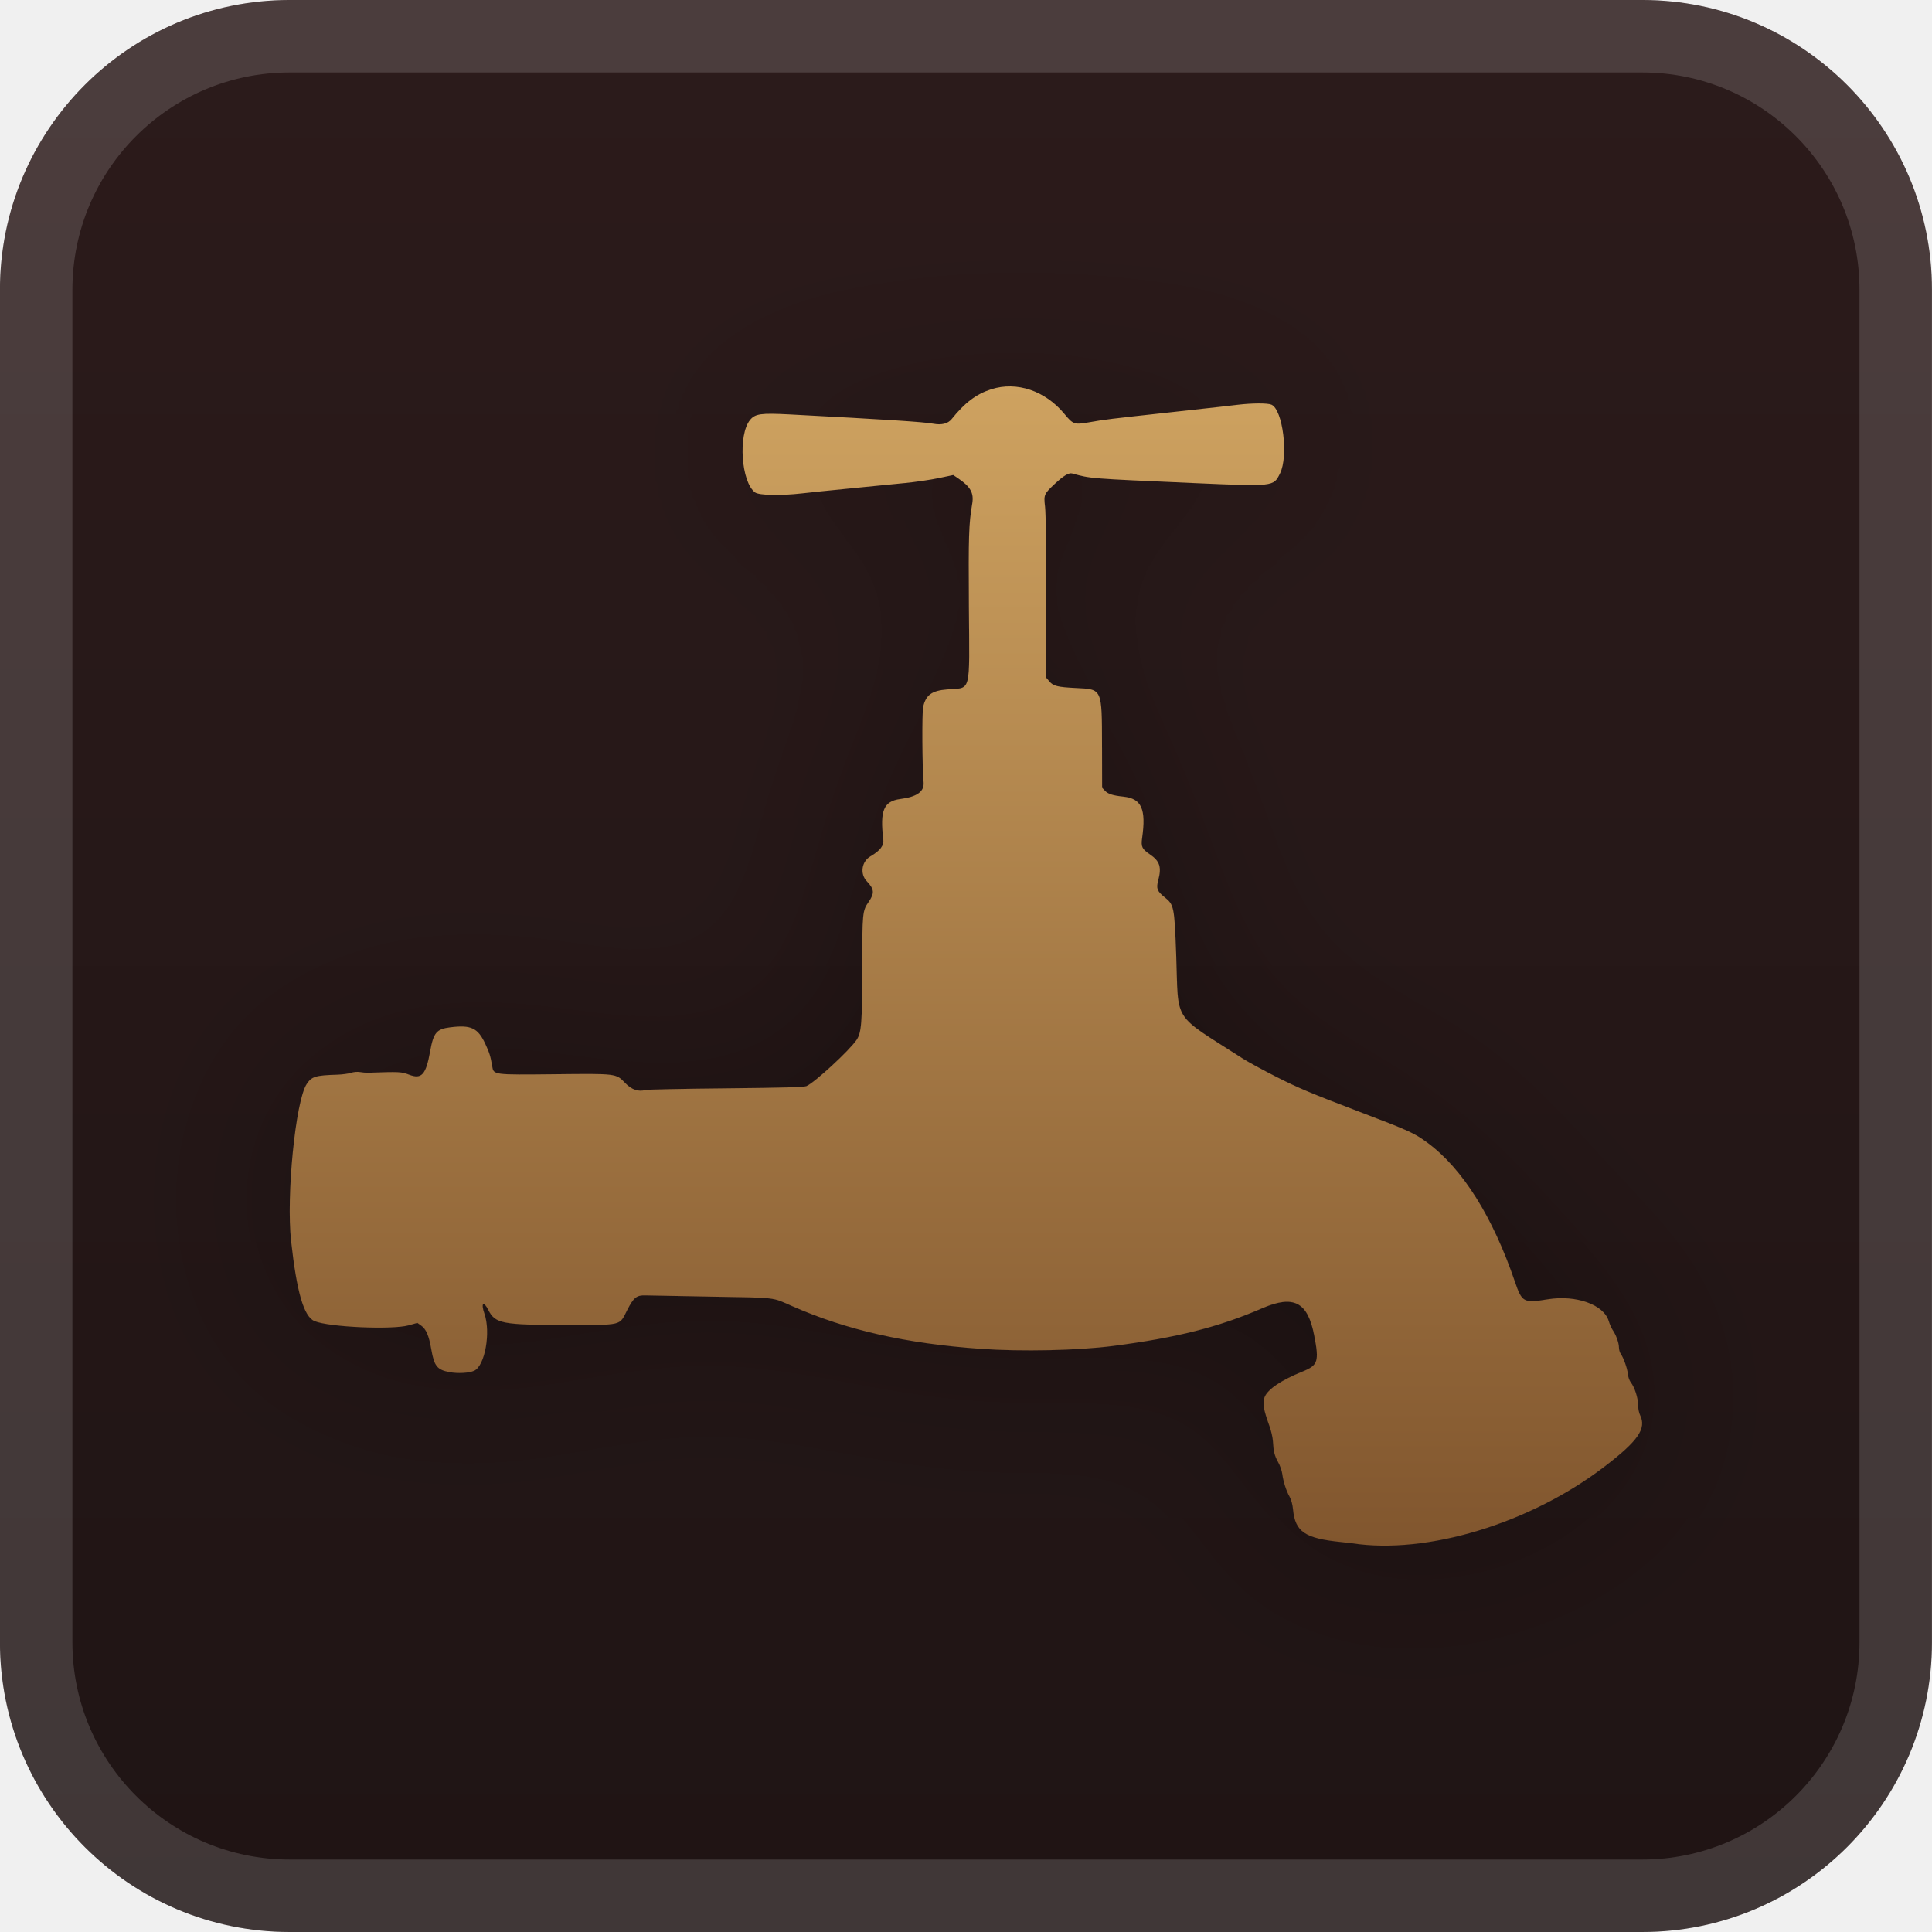
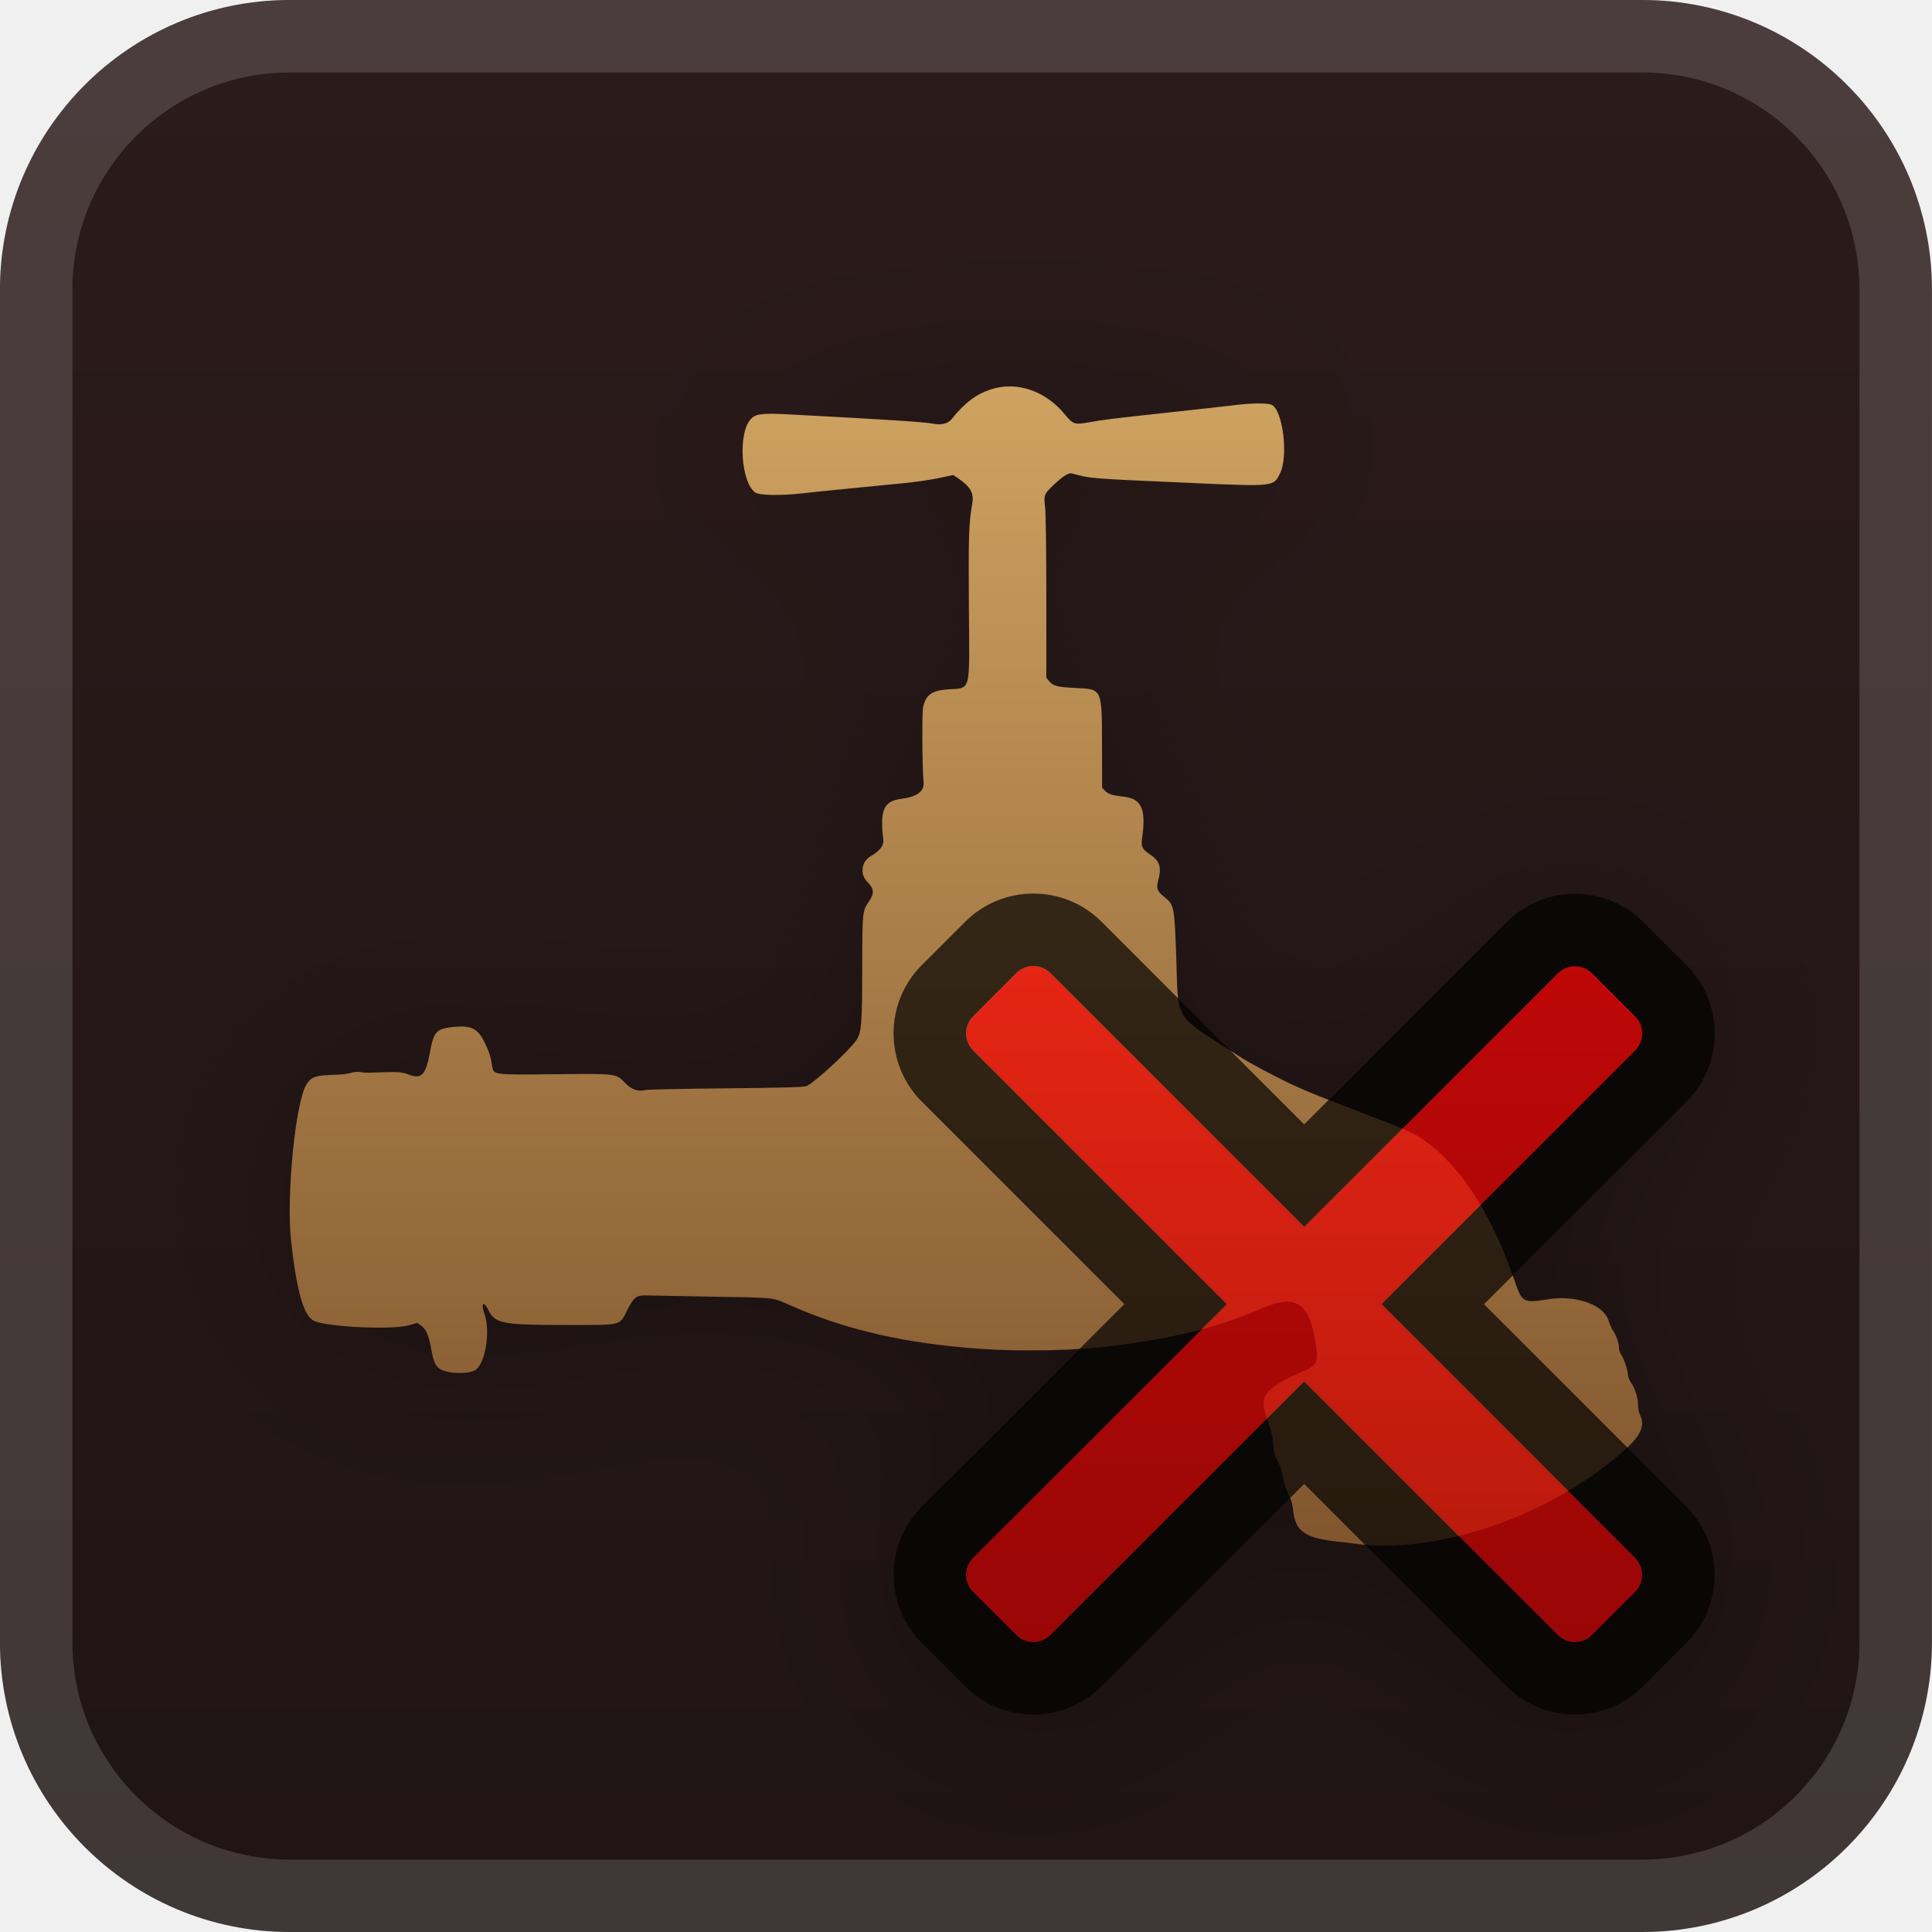
<svg xmlns="http://www.w3.org/2000/svg" width="40" height="40" viewBox="0 0 40 40" fill="none">
-   <rect x="-0.001" y="-6.10352e-05" width="40" height="40" rx="6" fill="url(#paint0_linear_28_3979)" />
-   <g filter="url(#filter0_d_28_3979)">
-     <path fill-rule="evenodd" clip-rule="evenodd" d="M20.524 8.059C20.213 8.158 19.974 8.338 19.703 8.677C19.626 8.772 19.495 8.805 19.324 8.773C19.122 8.735 18.354 8.686 16.342 8.58C15.754 8.55 15.635 8.566 15.53 8.694C15.278 8.999 15.345 9.982 15.633 10.195C15.715 10.256 16.162 10.265 16.602 10.215C16.839 10.188 17.075 10.164 17.617 10.111C17.753 10.098 17.976 10.076 18.112 10.062C18.248 10.049 18.532 10.021 18.743 10C18.954 9.979 19.264 9.934 19.431 9.899L19.736 9.835L19.827 9.896C20.093 10.075 20.167 10.204 20.129 10.428C20.058 10.848 20.05 11.08 20.06 12.564C20.073 14.396 20.116 14.234 19.609 14.274C19.292 14.299 19.169 14.389 19.113 14.636C19.087 14.755 19.093 15.885 19.122 16.194C19.14 16.387 18.988 16.498 18.639 16.543C18.297 16.588 18.215 16.783 18.288 17.377C18.304 17.506 18.225 17.61 18.023 17.729C17.839 17.836 17.801 18.091 17.945 18.243C18.102 18.409 18.11 18.491 17.985 18.672C17.856 18.86 17.853 18.889 17.852 20.037C17.851 21.191 17.836 21.379 17.734 21.531C17.587 21.749 16.867 22.413 16.697 22.487C16.645 22.509 16.206 22.521 15.03 22.533C14.152 22.541 13.404 22.557 13.366 22.567C13.215 22.609 13.076 22.561 12.941 22.42C12.752 22.224 12.773 22.227 11.479 22.241C10.207 22.254 10.221 22.256 10.19 22.074C10.156 21.87 10.136 21.804 10.053 21.624C9.896 21.281 9.757 21.215 9.318 21.27C9.038 21.305 8.975 21.381 8.906 21.765C8.82 22.248 8.731 22.349 8.475 22.252C8.306 22.189 8.281 22.187 7.618 22.21C7.577 22.211 7.503 22.205 7.453 22.196C7.4 22.187 7.323 22.193 7.267 22.212C7.215 22.23 7.089 22.246 6.987 22.25C6.53 22.264 6.454 22.287 6.349 22.446C6.119 22.797 5.924 24.757 6.027 25.691C6.144 26.756 6.292 27.261 6.512 27.352C6.814 27.478 8.121 27.535 8.464 27.439L8.641 27.389L8.72 27.445C8.824 27.519 8.88 27.651 8.93 27.938C8.989 28.283 9.051 28.36 9.304 28.408C9.477 28.441 9.712 28.428 9.817 28.38C10.04 28.279 10.164 27.586 10.029 27.198C9.952 26.976 10.01 26.923 10.111 27.123C10.253 27.404 10.399 27.432 11.714 27.432C12.904 27.432 12.818 27.453 12.985 27.125C13.119 26.862 13.18 26.813 13.368 26.82C13.445 26.823 14.065 26.834 14.746 26.846C16.104 26.869 15.975 26.854 16.404 27.043C17.528 27.538 18.759 27.817 20.302 27.926C21.15 27.986 22.317 27.961 23.049 27.866C24.365 27.695 25.233 27.476 26.13 27.087C26.785 26.804 27.074 26.954 27.209 27.646C27.314 28.187 27.289 28.266 26.972 28.395C26.525 28.576 26.248 28.762 26.182 28.927C26.135 29.045 26.157 29.176 26.285 29.531C26.319 29.626 26.351 29.765 26.355 29.84C26.366 30.051 26.388 30.138 26.463 30.273C26.502 30.341 26.54 30.452 26.549 30.519C26.57 30.677 26.629 30.862 26.7 30.988C26.734 31.048 26.762 31.151 26.771 31.251C26.816 31.716 27.017 31.851 27.776 31.927C27.865 31.936 27.963 31.947 27.996 31.952C29.538 32.188 31.669 31.544 33.201 30.378C33.915 29.835 34.095 29.577 33.955 29.297C33.932 29.251 33.914 29.156 33.914 29.084C33.914 28.941 33.842 28.72 33.763 28.62C33.735 28.585 33.708 28.507 33.703 28.447C33.692 28.332 33.615 28.114 33.554 28.028C33.534 28 33.518 27.94 33.518 27.896C33.518 27.805 33.458 27.637 33.389 27.538C33.363 27.501 33.327 27.417 33.307 27.352C33.206 27.011 32.629 26.806 32.045 26.901C31.545 26.983 31.511 26.965 31.366 26.541C30.906 25.191 30.28 24.195 29.555 23.66C29.28 23.457 29.177 23.411 28.147 23.019C27.137 22.634 26.882 22.527 26.419 22.292C26.143 22.151 25.837 21.985 25.739 21.922C24.244 20.96 24.405 21.212 24.351 19.752C24.314 18.771 24.306 18.732 24.114 18.578C23.957 18.453 23.935 18.395 23.978 18.232C24.053 17.953 24.014 17.829 23.806 17.688C23.644 17.578 23.621 17.531 23.646 17.352C23.732 16.75 23.634 16.534 23.261 16.494C23.035 16.47 22.941 16.439 22.876 16.371L22.818 16.309L22.816 15.426C22.813 14.254 22.821 14.271 22.282 14.245C21.896 14.226 21.807 14.204 21.727 14.109L21.663 14.033L21.663 12.375C21.663 11.411 21.652 10.624 21.637 10.497C21.608 10.239 21.612 10.23 21.841 10.015C22.017 9.851 22.128 9.784 22.195 9.802C22.593 9.91 22.529 9.905 24.707 10.001C26.379 10.074 26.365 10.076 26.501 9.803C26.68 9.445 26.559 8.478 26.323 8.378C26.242 8.344 25.923 8.345 25.623 8.381C25.401 8.408 25.343 8.414 24.262 8.533C22.919 8.68 22.893 8.683 22.563 8.741C22.24 8.797 22.221 8.791 22.035 8.567C21.639 8.089 21.049 7.891 20.524 8.059Z" fill="url(#paint1_linear_28_3979)" />
+   <g clip-path="url(#clip0_28_3979)">
+     <rect x="-0.001" y="-6.10352e-05" width="40" height="40" rx="6" fill="url(#paint0_linear_28_3979)" />
+     <g filter="url(#filter0_d_28_3979)">
+       <path fill-rule="evenodd" clip-rule="evenodd" d="M20.524 8.059C20.213 8.158 19.974 8.338 19.703 8.677C19.626 8.772 19.495 8.805 19.324 8.773C19.122 8.735 18.354 8.686 16.342 8.58C15.754 8.55 15.635 8.566 15.53 8.694C15.278 8.999 15.345 9.982 15.633 10.195C15.715 10.256 16.162 10.265 16.602 10.215C16.839 10.188 17.075 10.164 17.617 10.111C17.753 10.098 17.976 10.076 18.112 10.062C18.248 10.049 18.532 10.021 18.743 10C18.954 9.979 19.264 9.934 19.431 9.899L19.736 9.835L19.827 9.896C20.093 10.075 20.167 10.204 20.129 10.428C20.058 10.848 20.05 11.08 20.06 12.564C20.073 14.396 20.116 14.234 19.609 14.274C19.292 14.299 19.169 14.389 19.113 14.636C19.087 14.755 19.093 15.885 19.122 16.194C19.14 16.387 18.988 16.498 18.639 16.543C18.297 16.588 18.215 16.783 18.288 17.377C18.304 17.506 18.225 17.61 18.023 17.729C17.839 17.836 17.801 18.091 17.945 18.243C18.102 18.409 18.11 18.491 17.985 18.672C17.856 18.86 17.853 18.889 17.852 20.037C17.851 21.191 17.836 21.379 17.734 21.531C17.587 21.749 16.867 22.413 16.697 22.487C16.645 22.509 16.206 22.521 15.03 22.533C14.152 22.541 13.404 22.557 13.366 22.567C13.215 22.609 13.076 22.561 12.941 22.42C12.752 22.224 12.773 22.227 11.479 22.241C10.207 22.254 10.221 22.256 10.19 22.074C10.156 21.87 10.136 21.804 10.053 21.624C9.896 21.281 9.757 21.215 9.318 21.27C9.038 21.305 8.975 21.381 8.906 21.765C8.82 22.248 8.731 22.349 8.475 22.252C8.306 22.189 8.281 22.187 7.618 22.21C7.577 22.211 7.503 22.205 7.453 22.196C7.4 22.187 7.323 22.193 7.267 22.212C7.215 22.23 7.089 22.246 6.987 22.25C6.53 22.264 6.454 22.287 6.349 22.446C6.119 22.797 5.924 24.757 6.027 25.691C6.144 26.756 6.292 27.261 6.512 27.352C6.814 27.478 8.121 27.535 8.464 27.439L8.641 27.389L8.72 27.445C8.824 27.519 8.88 27.651 8.93 27.938C8.989 28.283 9.051 28.36 9.304 28.408C9.477 28.441 9.712 28.428 9.817 28.38C10.04 28.279 10.164 27.586 10.029 27.198C9.952 26.976 10.01 26.923 10.111 27.123C10.253 27.404 10.399 27.432 11.714 27.432C12.904 27.432 12.818 27.453 12.985 27.125C13.119 26.862 13.18 26.813 13.368 26.82C13.445 26.823 14.065 26.834 14.746 26.846C16.104 26.869 15.975 26.854 16.404 27.043C17.528 27.538 18.759 27.817 20.302 27.926C21.15 27.986 22.317 27.961 23.049 27.866C24.365 27.695 25.233 27.476 26.13 27.087C26.785 26.804 27.074 26.954 27.209 27.646C27.314 28.187 27.289 28.266 26.972 28.395C26.525 28.576 26.248 28.762 26.182 28.927C26.135 29.045 26.157 29.176 26.285 29.531C26.319 29.626 26.351 29.765 26.355 29.84C26.366 30.051 26.388 30.138 26.463 30.273C26.502 30.341 26.54 30.452 26.549 30.519C26.57 30.677 26.629 30.862 26.7 30.988C26.734 31.048 26.762 31.151 26.771 31.251C26.816 31.716 27.017 31.851 27.776 31.927C27.865 31.936 27.963 31.947 27.996 31.952C29.538 32.188 31.669 31.544 33.201 30.378C33.915 29.835 34.095 29.577 33.955 29.297C33.932 29.251 33.914 29.156 33.914 29.084C33.914 28.941 33.842 28.72 33.763 28.62C33.735 28.585 33.708 28.507 33.703 28.447C33.692 28.332 33.615 28.114 33.554 28.028C33.534 28 33.518 27.94 33.518 27.896C33.518 27.805 33.458 27.637 33.389 27.538C33.363 27.501 33.327 27.417 33.307 27.352C33.206 27.011 32.629 26.806 32.045 26.901C31.545 26.983 31.511 26.965 31.366 26.541C30.906 25.191 30.28 24.195 29.555 23.66C29.28 23.457 29.177 23.411 28.147 23.019C27.137 22.634 26.882 22.527 26.419 22.292C26.143 22.151 25.837 21.985 25.739 21.922C24.244 20.96 24.405 21.212 24.351 19.752C24.314 18.771 24.306 18.732 24.114 18.578C23.957 18.453 23.935 18.395 23.978 18.232C24.053 17.953 24.014 17.829 23.806 17.688C23.644 17.578 23.621 17.531 23.646 17.352C23.732 16.75 23.634 16.534 23.261 16.494C23.035 16.47 22.941 16.439 22.876 16.371L22.818 16.309L22.816 15.426C22.813 14.254 22.821 14.271 22.282 14.245C21.896 14.226 21.807 14.204 21.727 14.109L21.663 14.033L21.663 12.375C21.663 11.411 21.652 10.624 21.637 10.497C21.608 10.239 21.612 10.23 21.841 10.015C22.017 9.851 22.128 9.784 22.195 9.802C22.593 9.91 22.529 9.905 24.707 10.001C26.379 10.074 26.365 10.076 26.501 9.803C26.68 9.445 26.559 8.478 26.323 8.378C26.242 8.344 25.923 8.345 25.623 8.381C25.401 8.408 25.343 8.414 24.262 8.533C22.919 8.68 22.893 8.683 22.563 8.741C22.24 8.797 22.221 8.791 22.035 8.567C21.639 8.089 21.049 7.891 20.524 8.059Z" fill="url(#paint1_linear_28_3979)" />
+       <g opacity="0.7">
+         <mask id="path-4-outside-1_28_3979" maskUnits="userSpaceOnUse" x="18" y="18" width="18" height="18" fill="black">
+           <rect fill="white" x="18" y="18" width="18" height="18" />
+           <path fill-rule="evenodd" clip-rule="evenodd" d="M21.748 20.146C21.553 19.951 21.237 19.951 21.041 20.146L20.147 21.041C19.952 21.236 19.952 21.553 20.147 21.748L25.4 27.001L20.146 32.252C19.951 32.447 19.951 32.764 20.146 32.959L21.041 33.853C21.236 34.048 21.553 34.048 21.748 33.853L27.001 28.602L32.252 33.853C32.447 34.049 32.764 34.049 32.959 33.853L33.854 32.959C34.049 32.764 34.049 32.447 33.854 32.252L28.603 27.001L33.856 21.75C34.051 21.555 34.051 21.239 33.856 21.043L32.962 20.149C32.766 19.954 32.45 19.954 32.254 20.149L27.002 25.4L21.748 20.146Z" />
+         </mask>
+         <path fill-rule="evenodd" clip-rule="evenodd" d="M21.748 20.146C21.553 19.951 21.237 19.951 21.041 20.146L20.147 21.041C19.952 21.236 19.952 21.553 20.147 21.748L25.4 27.001L20.146 32.252C19.951 32.447 19.951 32.764 20.146 32.959L21.041 33.853C21.236 34.048 21.553 34.048 21.748 33.853L27.001 28.602L32.252 33.853C32.447 34.049 32.764 34.049 32.959 33.853L33.854 32.959C34.049 32.764 34.049 32.447 33.854 32.252L28.603 27.001L33.856 21.75C34.051 21.555 34.051 21.239 33.856 21.043L32.962 20.149C32.766 19.954 32.45 19.954 32.254 20.149L27.002 25.4L21.748 20.146Z" fill="url(#paint2_linear_28_3979)" />
+         <path d="M21.041 20.146L19.981 19.086L19.981 19.086L21.041 20.146ZM21.748 20.146L22.809 19.086L22.809 19.086L21.748 20.146ZM20.147 21.041L21.208 22.102L21.208 22.102L20.147 21.041ZM20.147 21.748L21.208 20.687L21.208 20.687L20.147 21.748ZM25.4 27.001L26.46 28.062L27.521 27.001L26.46 25.94L25.4 27.001ZM20.146 32.252L21.207 33.313L21.207 33.313L20.146 32.252ZM20.146 32.959L21.207 31.898L21.207 31.898L20.146 32.959ZM21.041 33.853L19.981 34.914L19.981 34.914L21.041 33.853ZM21.748 33.853L20.688 32.792L20.688 32.792L21.748 33.853ZM27.001 28.602L28.062 27.542L27.002 26.481L25.941 27.541L27.001 28.602ZM32.252 33.853L31.191 34.914L31.191 34.914L32.252 33.853ZM32.959 33.853L34.02 34.914L34.02 34.914L32.959 33.853ZM33.854 32.959L32.793 31.898L32.793 31.898L33.854 32.959ZM33.854 32.252L32.793 33.312L32.793 33.312L33.854 32.252ZM28.603 27.001L27.543 25.94L26.482 27.001L27.542 28.062L28.603 27.001ZM33.856 21.75L32.796 20.689L32.796 20.689L33.856 21.75ZM33.856 21.043L34.917 19.983L34.917 19.983L33.856 21.043ZM32.962 20.149L31.901 21.21L31.901 21.21L32.962 20.149ZM32.254 20.149L31.194 19.088L31.194 19.088L32.254 20.149ZM27.002 25.4L25.941 26.46L27.001 27.521L28.062 26.46L27.002 25.4ZM22.102 21.207C21.712 21.598 21.078 21.598 20.688 21.207L22.809 19.086C22.028 18.305 20.762 18.305 19.981 19.086L22.102 21.207ZM21.208 22.102L22.102 21.207L19.981 19.086L19.086 19.98L21.208 22.102ZM21.208 20.687C21.598 21.078 21.598 21.711 21.208 22.102L19.086 19.98C18.305 20.761 18.305 22.028 19.086 22.809L21.208 20.687ZM26.46 25.94L21.208 20.687L19.086 22.809L24.339 28.061L26.46 25.94ZM21.207 33.313L26.46 28.062L24.339 25.94L19.086 31.191L21.207 33.313ZM21.207 31.898C21.598 32.289 21.598 32.922 21.207 33.313L19.086 31.191C18.305 31.972 18.305 33.239 19.086 34.02L21.207 31.898ZM22.102 32.792L21.207 31.898L19.086 34.02L19.981 34.914L22.102 32.792ZM20.688 32.792C21.078 32.402 21.711 32.402 22.102 32.792L19.981 34.914C20.762 35.695 22.028 35.695 22.809 34.914L20.688 32.792ZM25.941 27.541L20.688 32.792L22.809 34.914L28.062 29.663L25.941 27.541ZM33.313 32.793L28.062 27.542L25.941 29.663L31.191 34.914L33.313 32.793ZM31.898 32.793C32.289 32.402 32.922 32.402 33.313 32.793L31.191 34.914C31.973 35.695 33.239 35.695 34.02 34.914L31.898 32.793ZM32.793 31.898L31.898 32.793L34.02 34.914L34.914 34.02L32.793 31.898ZM32.793 33.312C32.402 32.922 32.402 32.289 32.793 31.898L34.914 34.02C35.695 33.239 35.695 31.972 34.914 31.191L32.793 33.312ZM27.542 28.062L32.793 33.312L34.914 31.191L29.664 25.941L27.542 28.062ZM32.796 20.689L27.543 25.94L29.664 28.062L34.917 22.811L32.796 20.689ZM32.796 22.104C32.405 21.714 32.405 21.08 32.796 20.689L34.917 22.811C35.698 22.03 35.698 20.764 34.917 19.983L32.796 22.104ZM31.901 21.21L32.796 22.104L34.917 19.983L34.022 19.088L31.901 21.21ZM33.315 21.21C32.924 21.6 32.291 21.6 31.901 21.21L34.022 19.088C33.241 18.308 31.975 18.308 31.194 19.088L33.315 21.21ZM28.062 26.46L33.315 21.21L31.194 19.088L25.941 24.339L28.062 26.46ZM20.688 21.207L25.941 26.46L28.062 24.339L22.809 19.086L20.688 21.207Z" fill="black" mask="url(#path-4-outside-1_28_3979)" />
+       </g>
+     </g>
  </g>
  <rect x="0.749" y="0.75" width="38.5" height="38.5" rx="5.25" stroke="white" stroke-opacity="0.15" stroke-width="1.5" />
  <defs>
-     <filter id="filter0_d_28_3979" x="1.999" y="2" width="36" height="36" filterUnits="userSpaceOnUse" color-interpolation-filters="sRGB">
+     <filter id="filter0_d_28_3979" x="1.999" y="2" width="37.503" height="37.5" filterUnits="userSpaceOnUse" color-interpolation-filters="sRGB">
      <feFlood flood-opacity="0" result="BackgroundImageFix" />
      <feColorMatrix in="SourceAlpha" type="matrix" values="0 0 0 0 0 0 0 0 0 0 0 0 0 0 0 0 0 0 127 0" result="hardAlpha" />
      <feOffset />
      <feGaussianBlur stdDeviation="2" />
      <feComposite in2="hardAlpha" operator="out" />
      <feColorMatrix type="matrix" values="0 0 0 0 0 0 0 0 0 0 0 0 0 0 0 0 0 0 0.25 0" />
      <feBlend mode="normal" in2="BackgroundImageFix" result="effect1_dropShadow_28_3979" />
      <feBlend mode="normal" in="SourceGraphic" in2="effect1_dropShadow_28_3979" result="shape" />
    </filter>
    <linearGradient id="paint0_linear_28_3979" x1="19.999" y1="-6.10351e-05" x2="19.999" y2="40" gradientUnits="userSpaceOnUse">
      <stop stop-color="#2C1B1B" />
      <stop offset="1" stop-color="#1F1414" />
    </linearGradient>
    <linearGradient id="paint1_linear_28_3979" x1="19.999" y1="8" x2="19.999" y2="32" gradientUnits="userSpaceOnUse">
      <stop stop-color="#CEA260" />
      <stop offset="1" stop-color="#81562E" />
    </linearGradient>
+     <linearGradient id="paint2_linear_28_3979" x1="27.001" y1="20" x2="27.001" y2="34" gradientUnits="userSpaceOnUse">
+       <stop stop-color="#FF0000" />
+       <stop offset="1" stop-color="#CC0000" />
+     </linearGradient>
+     <clipPath id="clip0_28_3979">
+       <rect x="-0.001" y="-6.10352e-05" width="40" height="40" rx="6" fill="white" />
+     </clipPath>
  </defs>
</svg>
